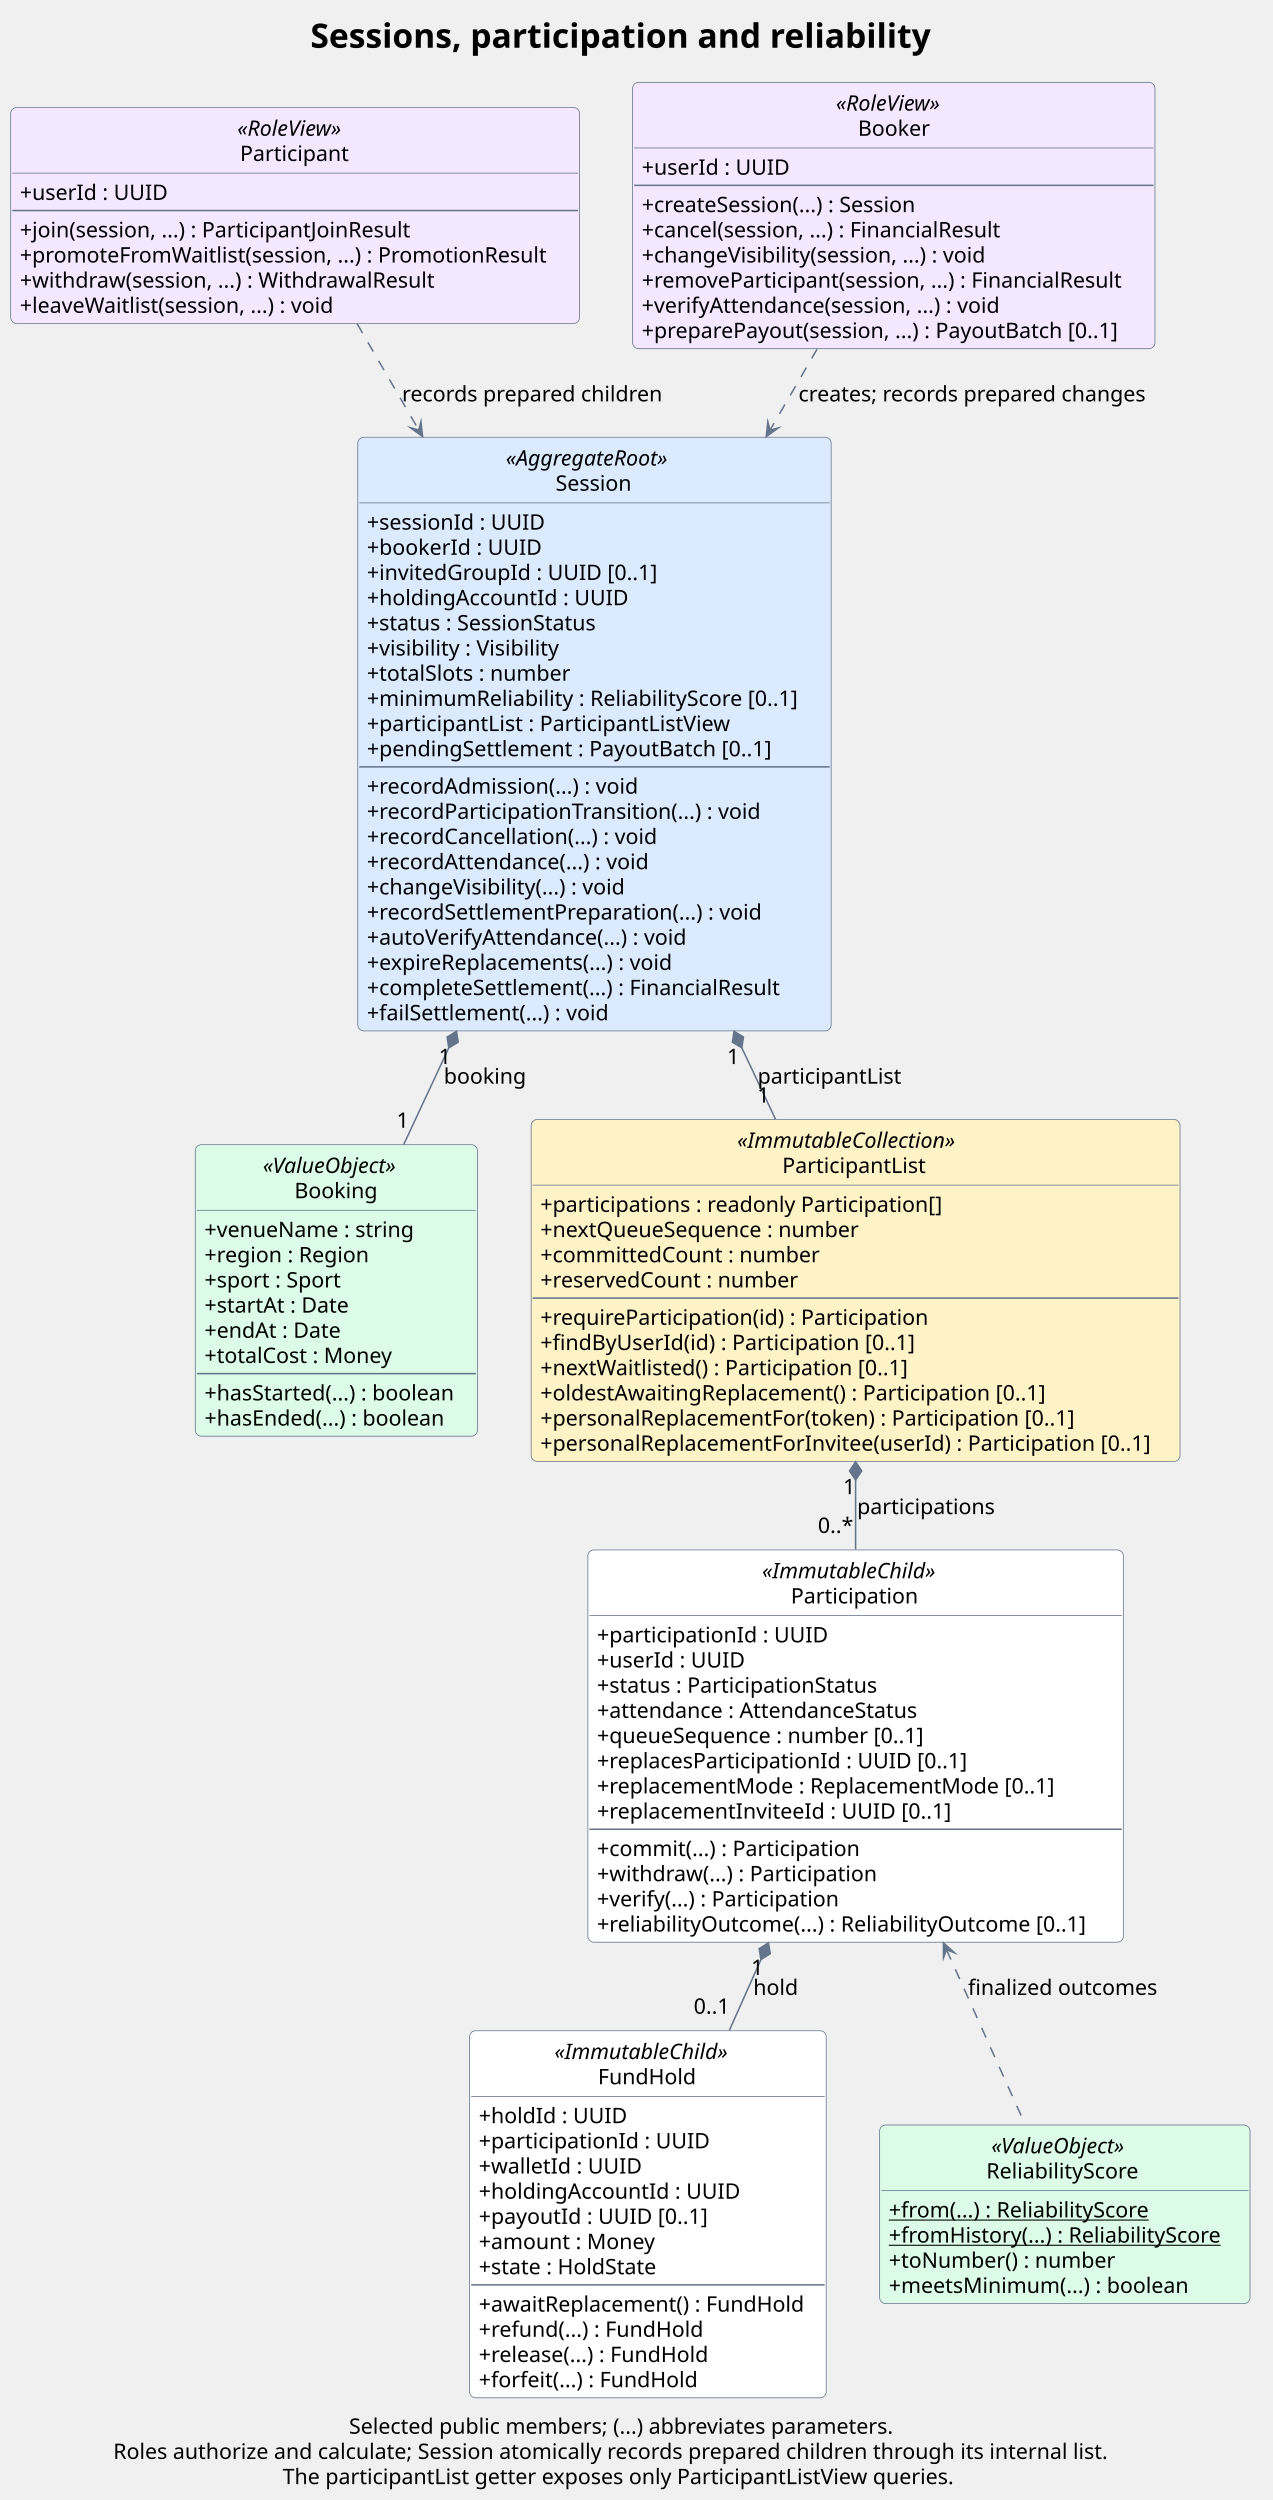
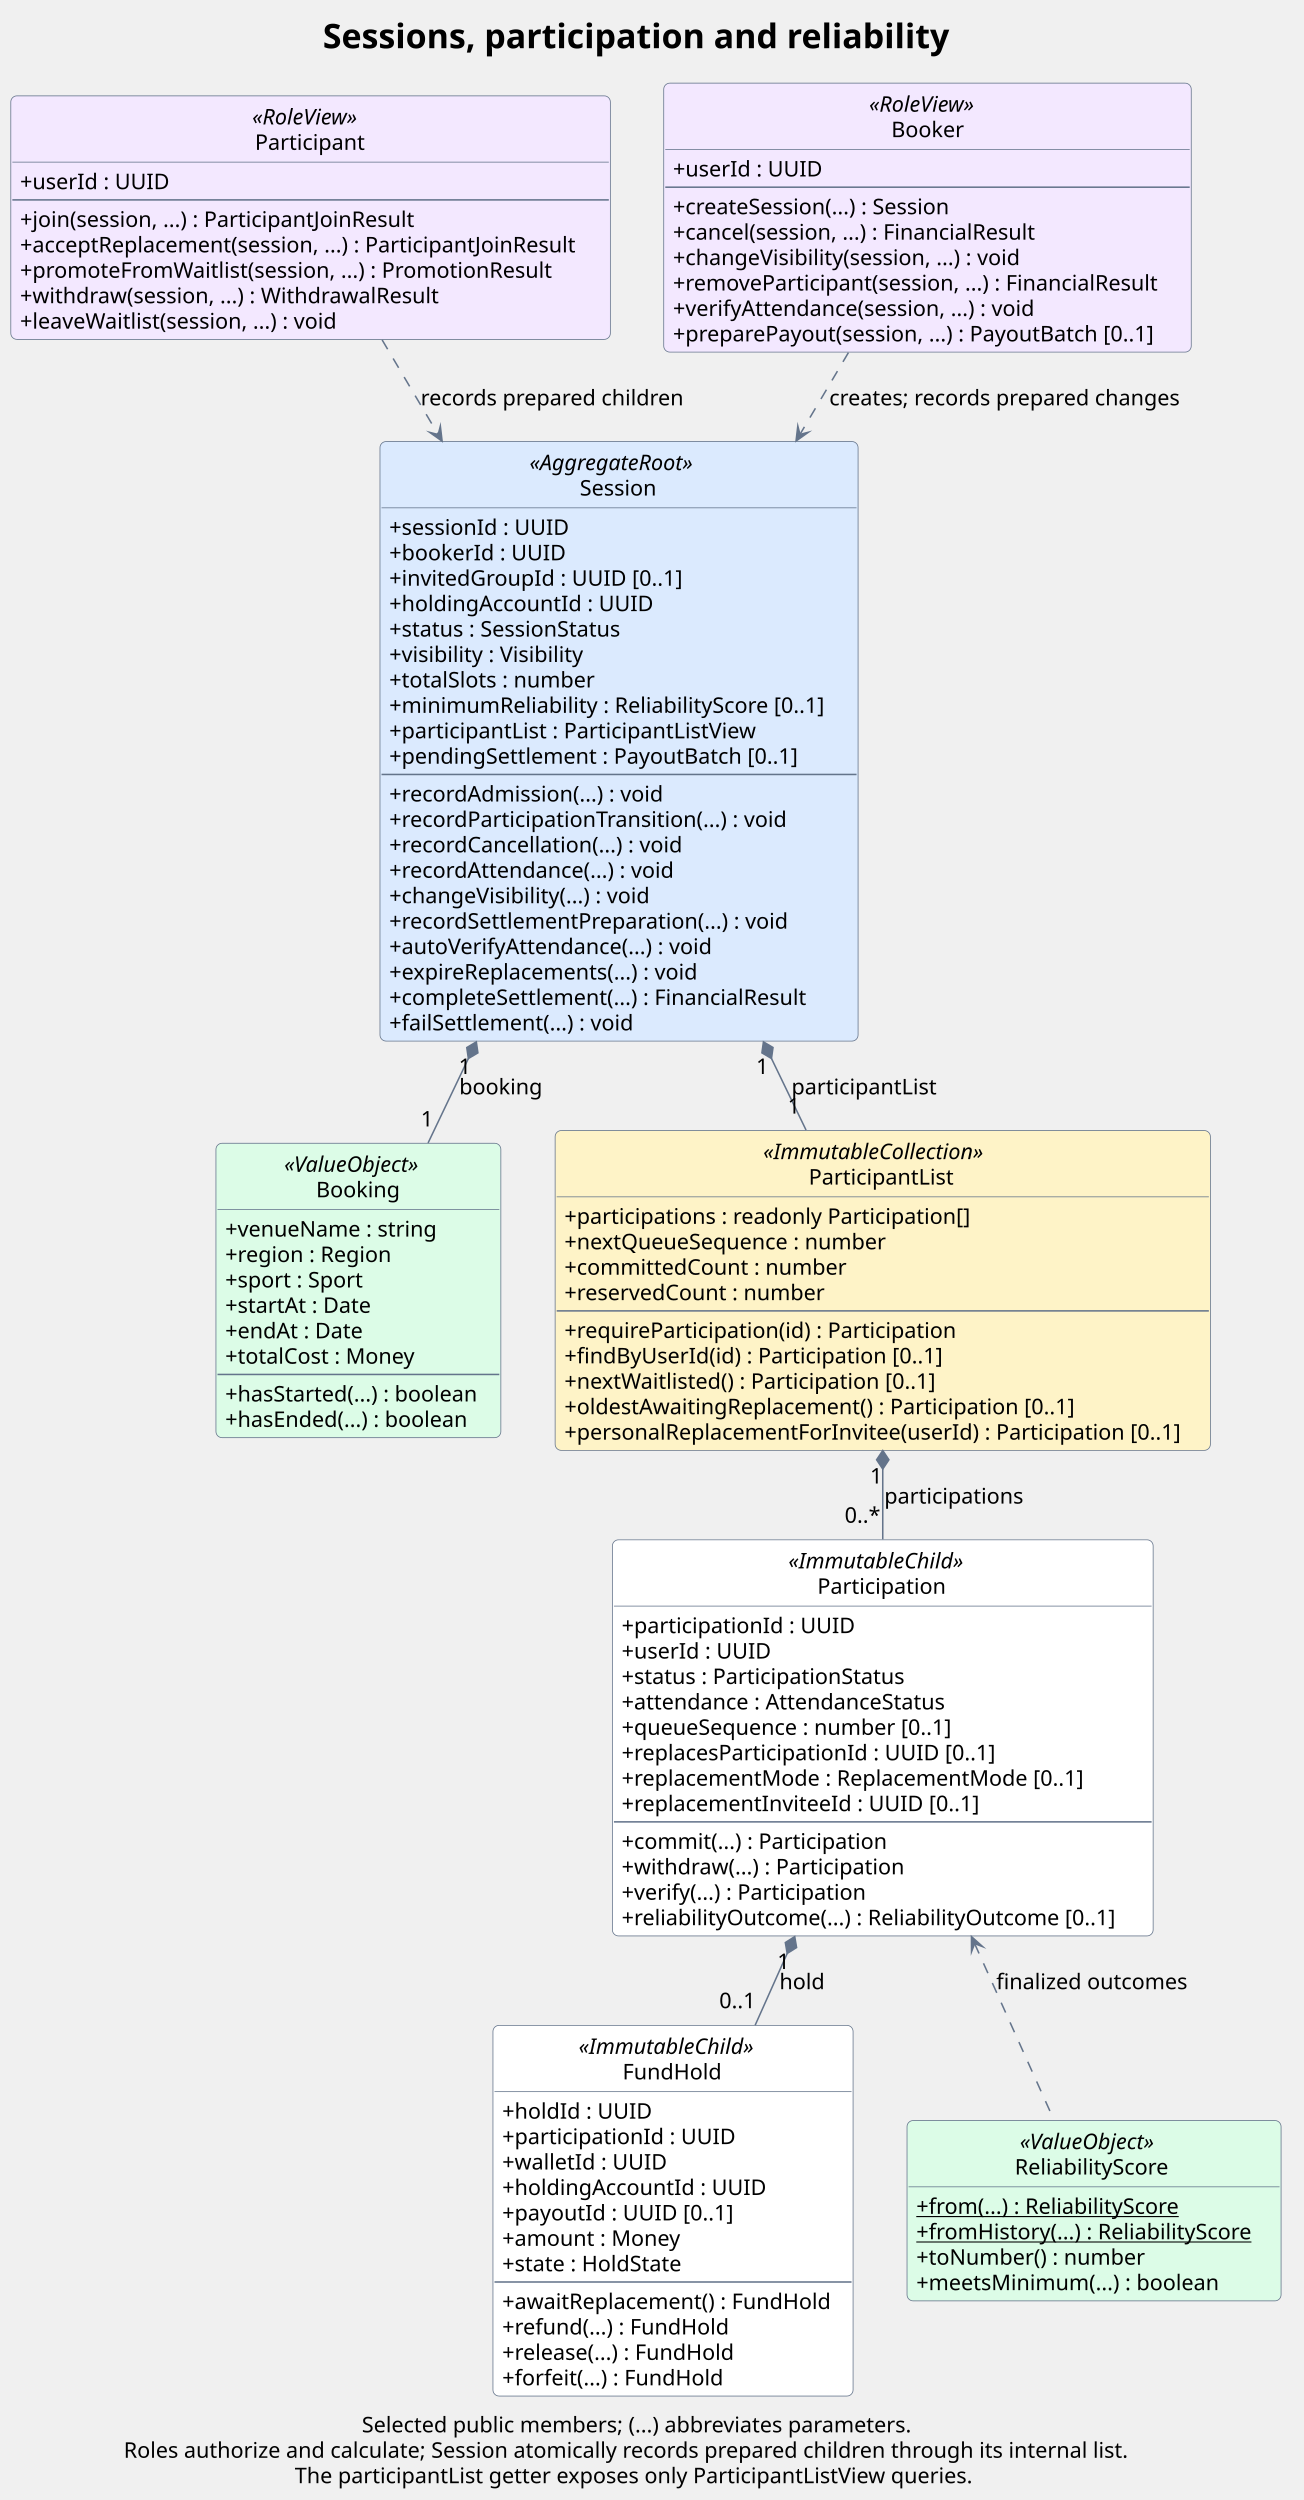
- <svg xmlns="http://www.w3.org/2000/svg" version="1.1" data-diagram-type="CLASS" style="width:833px;height:1637px;background:#FFFFFF;" width="833px" height="1637px" viewBox="0 0 833 1637" zoomAndPan="magnify" preserveAspectRatio="none" contentStyleType="text/css">
+ <svg xmlns="http://www.w3.org/2000/svg" version="1.1" data-diagram-type="CLASS" style="width:845px;height:1621px;background:#FFFFFF;" width="845px" height="1621px" viewBox="0 0 845 1621" zoomAndPan="magnify" preserveAspectRatio="none" contentStyleType="text/css">
  <defs />
  <g font-family="sans-serif" lengthAdjust="spacing">
    <g class="title" data-source-line="1">
-       <text x="203.244" y="31.27" fill="#000" font-size="22" textLength="420.02" font-weight="700">Sessions, participation and reliability</text>
+       <text x="209.314" y="31.27" fill="#000" font-size="22" textLength="420.02" font-weight="700">Sessions, participation and reliability</text>
    </g>
    <g class="entity" data-qualified-name="Session" id="ent0001" data-source-line="24">
-       <rect x="234.25" y="286.3" width="309.999" height="388.742" fill="#DBEAFE" style="stroke:#64748B;stroke-width:0.5;" rx="4" ry="4" />
-       <text x="331.199" y="304.835" fill="#000" font-size="14" textLength="116.102" font-style="italic">«AggregateRoot»</text>
-       <text x="363.775" y="321.324" fill="#000" font-size="14" textLength="50.948">Session</text>
-       <line x1="235.25" y1="329.277" x2="543.249" y2="329.277" style="stroke:#64748B;stroke-width:0.5;" />
-       <text x="240.25" y="346.812" fill="#000" font-size="14" textLength="121.728">+sessionId : UUID</text>
-       <text x="240.25" y="363.3" fill="#000" font-size="14" textLength="118.904">+bookerId : UUID</text>
-       <text x="240.25" y="379.788" fill="#000" font-size="14" textLength="199.104">+invitedGroupId : UUID [0..1]</text>
-       <text x="240.25" y="396.277" fill="#000" font-size="14" textLength="178.008">+holdingAccountId : UUID</text>
-       <text x="240.25" y="412.765" fill="#000" font-size="14" textLength="158.102">+status : SessionStatus</text>
-       <text x="240.25" y="429.253" fill="#000" font-size="14" textLength="138.284">+visibility : Visibility</text>
-       <text x="240.25" y="445.742" fill="#000" font-size="14" textLength="140.615">+totalSlots : number</text>
-       <text x="240.25" y="462.23" fill="#000" font-size="14" textLength="297.999">+minimumReliability : ReliabilityScore [0..1]</text>
-       <text x="240.25" y="478.718" fill="#000" font-size="14" textLength="249.382">+participantList : ParticipantListView</text>
-       <text x="240.25" y="495.206" fill="#000" font-size="14" textLength="274.736">+pendingSettlement : PayoutBatch [0..1]</text>
-       <line x1="235.25" y1="502.16" x2="543.249" y2="502.16" style="stroke:#64748B;stroke-width:1;" />
-       <text x="240.25" y="519.695" fill="#000" font-size="14" textLength="190.552">+recordAdmission(...) : void</text>
-       <text x="240.25" y="536.183" fill="#000" font-size="14" textLength="272.925">+recordParticipationTransition(...) : void</text>
-       <text x="240.25" y="552.671" fill="#000" font-size="14" textLength="202.829">+recordCancellation(...) : void</text>
-       <text x="240.25" y="569.16" fill="#000" font-size="14" textLength="196.178">+recordAttendance(...) : void</text>
-       <text x="240.25" y="585.648" fill="#000" font-size="14" textLength="182.212">+changeVisibility(...) : void</text>
-       <text x="240.25" y="602.136" fill="#000" font-size="14" textLength="269.65">+recordSettlementPreparation(...) : void</text>
-       <text x="240.25" y="618.624" fill="#000" font-size="14" textLength="221.785">+autoVerifyAttendance(...) : void</text>
-       <text x="240.25" y="635.113" fill="#000" font-size="14" textLength="212.434">+expireReplacements(...) : void</text>
-       <text x="240.25" y="651.601" fill="#000" font-size="14" textLength="283.22">+completeSettlement(...) : FinancialResult</text>
-       <text x="240.25" y="668.089" fill="#000" font-size="14" textLength="168.943">+failSettlement(...) : void</text>
+       <rect x="246.38" y="286.3" width="309.999" height="388.742" fill="#DBEAFE" style="stroke:#64748B;stroke-width:0.5;" rx="4" ry="4" />
+       <text x="343.329" y="304.835" fill="#000" font-size="14" textLength="116.102" font-style="italic">«AggregateRoot»</text>
+       <text x="375.905" y="321.324" fill="#000" font-size="14" textLength="50.948">Session</text>
+       <line x1="247.38" y1="329.277" x2="555.379" y2="329.277" style="stroke:#64748B;stroke-width:0.5;" />
+       <text x="252.38" y="346.812" fill="#000" font-size="14" textLength="121.728">+sessionId : UUID</text>
+       <text x="252.38" y="363.3" fill="#000" font-size="14" textLength="118.904">+bookerId : UUID</text>
+       <text x="252.38" y="379.788" fill="#000" font-size="14" textLength="199.104">+invitedGroupId : UUID [0..1]</text>
+       <text x="252.38" y="396.277" fill="#000" font-size="14" textLength="178.008">+holdingAccountId : UUID</text>
+       <text x="252.38" y="412.765" fill="#000" font-size="14" textLength="158.102">+status : SessionStatus</text>
+       <text x="252.38" y="429.253" fill="#000" font-size="14" textLength="138.284">+visibility : Visibility</text>
+       <text x="252.38" y="445.742" fill="#000" font-size="14" textLength="140.615">+totalSlots : number</text>
+       <text x="252.38" y="462.23" fill="#000" font-size="14" textLength="297.999">+minimumReliability : ReliabilityScore [0..1]</text>
+       <text x="252.38" y="478.718" fill="#000" font-size="14" textLength="249.382">+participantList : ParticipantListView</text>
+       <text x="252.38" y="495.206" fill="#000" font-size="14" textLength="274.736">+pendingSettlement : PayoutBatch [0..1]</text>
+       <line x1="247.38" y1="502.16" x2="555.379" y2="502.16" style="stroke:#64748B;stroke-width:1;" />
+       <text x="252.38" y="519.695" fill="#000" font-size="14" textLength="190.552">+recordAdmission(...) : void</text>
+       <text x="252.38" y="536.183" fill="#000" font-size="14" textLength="272.925">+recordParticipationTransition(...) : void</text>
+       <text x="252.38" y="552.671" fill="#000" font-size="14" textLength="202.829">+recordCancellation(...) : void</text>
+       <text x="252.38" y="569.16" fill="#000" font-size="14" textLength="196.178">+recordAttendance(...) : void</text>
+       <text x="252.38" y="585.648" fill="#000" font-size="14" textLength="182.212">+changeVisibility(...) : void</text>
+       <text x="252.38" y="602.136" fill="#000" font-size="14" textLength="269.65">+recordSettlementPreparation(...) : void</text>
+       <text x="252.38" y="618.624" fill="#000" font-size="14" textLength="221.785">+autoVerifyAttendance(...) : void</text>
+       <text x="252.38" y="635.113" fill="#000" font-size="14" textLength="212.434">+expireReplacements(...) : void</text>
+       <text x="252.38" y="651.601" fill="#000" font-size="14" textLength="283.22">+completeSettlement(...) : FinancialResult</text>
+       <text x="252.38" y="668.089" fill="#000" font-size="14" textLength="168.943">+failSettlement(...) : void</text>
    </g>
    <g class="entity" data-qualified-name="Participant" id="ent0002" data-source-line="48">
-       <rect x="7" y="70.4" width="372.493" height="141.418" fill="#F3E8FF" style="stroke:#64748B;stroke-width:0.5;" rx="4" ry="4" />
-       <text x="155.369" y="88.935" fill="#000" font-size="14" textLength="75.756" font-style="italic">«RoleView»</text>
-       <text x="157.163" y="105.424" fill="#000" font-size="14" textLength="72.167">Participant</text>
-       <line x1="8" y1="113.377" x2="378.493" y2="113.377" style="stroke:#64748B;stroke-width:0.5;" />
-       <text x="13" y="130.912" fill="#000" font-size="14" textLength="100.536">+userId : UUID</text>
-       <line x1="8" y1="137.865" x2="378.493" y2="137.865" style="stroke:#64748B;stroke-width:1;" />
-       <text x="13" y="155.4" fill="#000" font-size="14" textLength="271.428">+join(session, ...) : ParticipantJoinResult</text>
-       <text x="13" y="171.888" fill="#000" font-size="14" textLength="360.493">+promoteFromWaitlist(session, ...) : PromotionResult</text>
-       <text x="13" y="188.377" fill="#000" font-size="14" textLength="284.58">+withdraw(session, ...) : WithdrawalResult</text>
-       <text x="13" y="204.865" fill="#000" font-size="14" textLength="219.003">+leaveWaitlist(session, ...) : void</text>
+       <rect x="7" y="62.15" width="388.763" height="157.906" fill="#F3E8FF" style="stroke:#64748B;stroke-width:0.5;" rx="4" ry="4" />
+       <text x="163.503" y="80.685" fill="#000" font-size="14" textLength="75.756" font-style="italic">«RoleView»</text>
+       <text x="165.298" y="97.174" fill="#000" font-size="14" textLength="72.167">Participant</text>
+       <line x1="8" y1="105.127" x2="394.763" y2="105.127" style="stroke:#64748B;stroke-width:0.5;" />
+       <text x="13" y="122.662" fill="#000" font-size="14" textLength="100.536">+userId : UUID</text>
+       <line x1="8" y1="129.615" x2="394.763" y2="129.615" style="stroke:#64748B;stroke-width:1;" />
+       <text x="13" y="147.15" fill="#000" font-size="14" textLength="271.428">+join(session, ...) : ParticipantJoinResult</text>
+       <text x="13" y="163.638" fill="#000" font-size="14" textLength="376.763">+acceptReplacement(session, ...) : ParticipantJoinResult</text>
+       <text x="13" y="180.127" fill="#000" font-size="14" textLength="360.493">+promoteFromWaitlist(session, ...) : PromotionResult</text>
+       <text x="13" y="196.615" fill="#000" font-size="14" textLength="284.58">+withdraw(session, ...) : WithdrawalResult</text>
+       <text x="13" y="213.103" fill="#000" font-size="14" textLength="219.003">+leaveWaitlist(session, ...) : void</text>
    </g>
-     <g class="entity" data-qualified-name="Booker" id="ent0003" data-source-line="57">
-       <rect x="414.22" y="53.91" width="342.046" height="174.395" fill="#F3E8FF" style="stroke:#64748B;stroke-width:0.5;" rx="4" ry="4" />
-       <text x="547.365" y="72.445" fill="#000" font-size="14" textLength="75.756" font-style="italic">«RoleView»</text>
-       <text x="561.762" y="88.934" fill="#000" font-size="14" textLength="46.963">Booker</text>
-       <line x1="415.22" y1="96.887" x2="755.266" y2="96.887" style="stroke:#64748B;stroke-width:0.5;" />
-       <text x="420.22" y="114.422" fill="#000" font-size="14" textLength="100.536">+userId : UUID</text>
-       <line x1="415.22" y1="121.375" x2="755.266" y2="121.375" style="stroke:#64748B;stroke-width:1;" />
-       <text x="420.22" y="138.91" fill="#000" font-size="14" textLength="190.176">+createSession(...) : Session</text>
-       <text x="420.22" y="155.398" fill="#000" font-size="14" textLength="250.243">+cancel(session, ...) : FinancialResult</text>
-       <text x="420.22" y="171.887" fill="#000" font-size="14" textLength="241.616">+changeVisibility(session, ...) : void</text>
-       <text x="420.22" y="188.375" fill="#000" font-size="14" textLength="330.046">+removeParticipant(session, ...) : FinancialResult</text>
-       <text x="420.22" y="204.863" fill="#000" font-size="14" textLength="249.026">+verifyAttendance(session, ...) : void</text>
-       <text x="420.22" y="221.352" fill="#000" font-size="14" textLength="326.225">+preparePayout(session, ...) : PayoutBatch [0..1]</text>
+     <g class="entity" data-qualified-name="Booker" id="ent0003" data-source-line="58">
+       <rect x="430.36" y="53.91" width="342.046" height="174.395" fill="#F3E8FF" style="stroke:#64748B;stroke-width:0.5;" rx="4" ry="4" />
+       <text x="563.505" y="72.445" fill="#000" font-size="14" textLength="75.756" font-style="italic">«RoleView»</text>
+       <text x="577.902" y="88.934" fill="#000" font-size="14" textLength="46.963">Booker</text>
+       <line x1="431.36" y1="96.887" x2="771.406" y2="96.887" style="stroke:#64748B;stroke-width:0.5;" />
+       <text x="436.36" y="114.422" fill="#000" font-size="14" textLength="100.536">+userId : UUID</text>
+       <line x1="431.36" y1="121.375" x2="771.406" y2="121.375" style="stroke:#64748B;stroke-width:1;" />
+       <text x="436.36" y="138.91" fill="#000" font-size="14" textLength="190.176">+createSession(...) : Session</text>
+       <text x="436.36" y="155.398" fill="#000" font-size="14" textLength="250.243">+cancel(session, ...) : FinancialResult</text>
+       <text x="436.36" y="171.887" fill="#000" font-size="14" textLength="241.616">+changeVisibility(session, ...) : void</text>
+       <text x="436.36" y="188.375" fill="#000" font-size="14" textLength="330.046">+removeParticipant(session, ...) : FinancialResult</text>
+       <text x="436.36" y="204.863" fill="#000" font-size="14" textLength="249.026">+verifyAttendance(session, ...) : void</text>
+       <text x="436.36" y="221.352" fill="#000" font-size="14" textLength="326.225">+preparePayout(session, ...) : PayoutBatch [0..1]</text>
    </g>
-     <g class="entity" data-qualified-name="Booking" id="ent0004" data-source-line="68">
-       <rect x="127.88" y="749.54" width="184.73" height="190.883" fill="#DCFCE7" style="stroke:#64748B;stroke-width:0.5;" rx="4" ry="4" />
-       <text x="172.124" y="768.075" fill="#000" font-size="14" textLength="96.243" font-style="italic">«ValueObject»</text>
-       <text x="192.796" y="784.564" fill="#000" font-size="14" textLength="54.899">Booking</text>
-       <line x1="128.88" y1="792.517" x2="311.61" y2="792.517" style="stroke:#64748B;stroke-width:0.5;" />
-       <text x="133.88" y="810.052" fill="#000" font-size="14" textLength="143.151">+venueName : string</text>
-       <text x="133.88" y="826.54" fill="#000" font-size="14" textLength="114.728">+region : Region</text>
-       <text x="133.88" y="843.028" fill="#000" font-size="14" textLength="95.847">+sport : Sport</text>
-       <text x="133.88" y="859.517" fill="#000" font-size="14" textLength="101.637">+startAt : Date</text>
-       <text x="133.88" y="876.005" fill="#000" font-size="14" textLength="95.867">+endAt : Date</text>
-       <text x="133.88" y="892.493" fill="#000" font-size="14" textLength="130.389">+totalCost : Money</text>
-       <line x1="128.88" y1="899.446" x2="311.61" y2="899.446" style="stroke:#64748B;stroke-width:1;" />
-       <text x="133.88" y="916.982" fill="#000" font-size="14" textLength="172.73">+hasStarted(...) : boolean</text>
-       <text x="133.88" y="933.47" fill="#000" font-size="14" textLength="166.346">+hasEnded(...) : boolean</text>
+     <g class="entity" data-qualified-name="Booking" id="ent0004" data-source-line="69">
+       <rect x="140.02" y="741.29" width="184.73" height="190.883" fill="#DCFCE7" style="stroke:#64748B;stroke-width:0.5;" rx="4" ry="4" />
+       <text x="184.264" y="759.825" fill="#000" font-size="14" textLength="96.243" font-style="italic">«ValueObject»</text>
+       <text x="204.936" y="776.314" fill="#000" font-size="14" textLength="54.899">Booking</text>
+       <line x1="141.02" y1="784.267" x2="323.75" y2="784.267" style="stroke:#64748B;stroke-width:0.5;" />
+       <text x="146.02" y="801.802" fill="#000" font-size="14" textLength="143.151">+venueName : string</text>
+       <text x="146.02" y="818.29" fill="#000" font-size="14" textLength="114.728">+region : Region</text>
+       <text x="146.02" y="834.778" fill="#000" font-size="14" textLength="95.847">+sport : Sport</text>
+       <text x="146.02" y="851.267" fill="#000" font-size="14" textLength="101.637">+startAt : Date</text>
+       <text x="146.02" y="867.755" fill="#000" font-size="14" textLength="95.867">+endAt : Date</text>
+       <text x="146.02" y="884.243" fill="#000" font-size="14" textLength="130.389">+totalCost : Money</text>
+       <line x1="141.02" y1="891.196" x2="323.75" y2="891.196" style="stroke:#64748B;stroke-width:1;" />
+       <text x="146.02" y="908.732" fill="#000" font-size="14" textLength="172.73">+hasStarted(...) : boolean</text>
+       <text x="146.02" y="925.22" fill="#000" font-size="14" textLength="166.346">+hasEnded(...) : boolean</text>
    </g>
-     <g class="entity" data-qualified-name="ParticipantList" id="ent0005" data-source-line="80">
-       <rect x="347.81" y="733.05" width="424.87" height="223.859" fill="#FEF3C7" style="stroke:#64748B;stroke-width:0.5;" rx="4" ry="4" />
-       <text x="482.705" y="751.585" fill="#000" font-size="14" textLength="155.08" font-style="italic">«ImmutableCollection»</text>
-       <text x="512.219" y="768.074" fill="#000" font-size="14" textLength="96.052">ParticipantList</text>
-       <line x1="348.81" y1="776.027" x2="771.68" y2="776.027" style="stroke:#64748B;stroke-width:0.5;" />
-       <text x="353.81" y="793.562" fill="#000" font-size="14" textLength="274.511">+participations : readonly Participation[]</text>
-       <text x="353.81" y="810.05" fill="#000" font-size="14" textLength="215.667">+nextQueueSequence : number</text>
-       <text x="353.81" y="826.538" fill="#000" font-size="14" textLength="191.146">+committedCount : number</text>
-       <text x="353.81" y="843.027" fill="#000" font-size="14" textLength="176.155">+reservedCount : number</text>
-       <line x1="348.81" y1="849.98" x2="771.68" y2="849.98" style="stroke:#64748B;stroke-width:1;" />
-       <text x="353.81" y="867.515" fill="#000" font-size="14" textLength="264.612">+requireParticipation(id) : Participation</text>
-       <text x="353.81" y="884.003" fill="#000" font-size="14" textLength="256.566">+findByUserId(id) : Participation [0..1]</text>
-       <text x="353.81" y="900.492" fill="#000" font-size="14" textLength="254.816">+nextWaitlisted() : Participation [0..1]</text>
-       <text x="353.81" y="916.98" fill="#000" font-size="14" textLength="346.001">+oldestAwaitingReplacement() : Participation [0..1]</text>
-       <text x="353.81" y="933.468" fill="#000" font-size="14" textLength="364.328">+personalReplacementFor(token) : Participation [0..1]</text>
-       <text x="353.81" y="949.956" fill="#000" font-size="14" textLength="412.87">+personalReplacementForInvitee(userId) : Participation [0..1]</text>
+     <g class="entity" data-qualified-name="ParticipantList" id="ent0005" data-source-line="81">
+       <rect x="359.95" y="733.05" width="424.87" height="207.371" fill="#FEF3C7" style="stroke:#64748B;stroke-width:0.5;" rx="4" ry="4" />
+       <text x="494.845" y="751.585" fill="#000" font-size="14" textLength="155.08" font-style="italic">«ImmutableCollection»</text>
+       <text x="524.359" y="768.074" fill="#000" font-size="14" textLength="96.052">ParticipantList</text>
+       <line x1="360.95" y1="776.027" x2="783.82" y2="776.027" style="stroke:#64748B;stroke-width:0.5;" />
+       <text x="365.95" y="793.562" fill="#000" font-size="14" textLength="274.511">+participations : readonly Participation[]</text>
+       <text x="365.95" y="810.05" fill="#000" font-size="14" textLength="215.667">+nextQueueSequence : number</text>
+       <text x="365.95" y="826.538" fill="#000" font-size="14" textLength="191.146">+committedCount : number</text>
+       <text x="365.95" y="843.027" fill="#000" font-size="14" textLength="176.155">+reservedCount : number</text>
+       <line x1="360.95" y1="849.98" x2="783.82" y2="849.98" style="stroke:#64748B;stroke-width:1;" />
+       <text x="365.95" y="867.515" fill="#000" font-size="14" textLength="264.612">+requireParticipation(id) : Participation</text>
+       <text x="365.95" y="884.003" fill="#000" font-size="14" textLength="256.566">+findByUserId(id) : Participation [0..1]</text>
+       <text x="365.95" y="900.492" fill="#000" font-size="14" textLength="254.816">+nextWaitlisted() : Participation [0..1]</text>
+       <text x="365.95" y="916.98" fill="#000" font-size="14" textLength="346.001">+oldestAwaitingReplacement() : Participation [0..1]</text>
+       <text x="365.95" y="933.468" fill="#000" font-size="14" textLength="412.87">+personalReplacementForInvitee(userId) : Participation [0..1]</text>
    </g>
    <g class="entity" data-qualified-name="Participation" id="ent0006" data-source-line="94">
-       <rect x="384.93" y="1014.91" width="350.632" height="256.836" fill="#FFF" style="stroke:#64748B;stroke-width:0.5;" rx="4" ry="4" />
-       <text x="499.027" y="1033.445" fill="#000" font-size="14" textLength="122.438" font-style="italic">«ImmutableChild»</text>
-       <text x="517.839" y="1049.934" fill="#000" font-size="14" textLength="84.813">Participation</text>
-       <line x1="385.93" y1="1057.887" x2="734.562" y2="1057.887" style="stroke:#64748B;stroke-width:0.5;" />
-       <text x="390.93" y="1075.422" fill="#000" font-size="14" textLength="157.069">+participationId : UUID</text>
-       <text x="390.93" y="1091.91" fill="#000" font-size="14" textLength="100.536">+userId : UUID</text>
-       <text x="390.93" y="1108.398" fill="#000" font-size="14" textLength="191.967">+status : ParticipationStatus</text>
-       <text x="390.93" y="1124.887" fill="#000" font-size="14" textLength="217.704">+attendance : AttendanceStatus</text>
-       <text x="390.93" y="1141.375" fill="#000" font-size="14" textLength="223.392">+queueSequence : number [0..1]</text>
-       <text x="390.93" y="1157.863" fill="#000" font-size="14" textLength="252.321">+replacesParticipationId : UUID [0..1]</text>
-       <text x="390.93" y="1174.352" fill="#000" font-size="14" textLength="309.948">+replacementMode : ReplacementMode [0..1]</text>
-       <text x="390.93" y="1190.84" fill="#000" font-size="14" textLength="240.017">+replacementInviteeId : UUID [0..1]</text>
-       <line x1="385.93" y1="1197.793" x2="734.562" y2="1197.793" style="stroke:#64748B;stroke-width:1;" />
-       <text x="390.93" y="1215.328" fill="#000" font-size="14" textLength="182.82">+commit(...) : Participation</text>
-       <text x="390.93" y="1231.816" fill="#000" font-size="14" textLength="193.443">+withdraw(...) : Participation</text>
-       <text x="390.93" y="1248.305" fill="#000" font-size="14" textLength="168.909">+verify(...) : Participation</text>
-       <text x="390.93" y="1264.793" fill="#000" font-size="14" textLength="338.632">+reliabilityOutcome(...) : ReliabilityOutcome [0..1]</text>
+       <rect x="397.07" y="998.42" width="350.632" height="256.836" fill="#FFF" style="stroke:#64748B;stroke-width:0.5;" rx="4" ry="4" />
+       <text x="511.167" y="1016.955" fill="#000" font-size="14" textLength="122.438" font-style="italic">«ImmutableChild»</text>
+       <text x="529.979" y="1033.444" fill="#000" font-size="14" textLength="84.813">Participation</text>
+       <line x1="398.07" y1="1041.397" x2="746.702" y2="1041.397" style="stroke:#64748B;stroke-width:0.5;" />
+       <text x="403.07" y="1058.932" fill="#000" font-size="14" textLength="157.069">+participationId : UUID</text>
+       <text x="403.07" y="1075.42" fill="#000" font-size="14" textLength="100.536">+userId : UUID</text>
+       <text x="403.07" y="1091.908" fill="#000" font-size="14" textLength="191.967">+status : ParticipationStatus</text>
+       <text x="403.07" y="1108.397" fill="#000" font-size="14" textLength="217.704">+attendance : AttendanceStatus</text>
+       <text x="403.07" y="1124.885" fill="#000" font-size="14" textLength="223.392">+queueSequence : number [0..1]</text>
+       <text x="403.07" y="1141.373" fill="#000" font-size="14" textLength="252.321">+replacesParticipationId : UUID [0..1]</text>
+       <text x="403.07" y="1157.862" fill="#000" font-size="14" textLength="309.948">+replacementMode : ReplacementMode [0..1]</text>
+       <text x="403.07" y="1174.35" fill="#000" font-size="14" textLength="240.017">+replacementInviteeId : UUID [0..1]</text>
+       <line x1="398.07" y1="1181.303" x2="746.702" y2="1181.303" style="stroke:#64748B;stroke-width:1;" />
+       <text x="403.07" y="1198.838" fill="#000" font-size="14" textLength="182.82">+commit(...) : Participation</text>
+       <text x="403.07" y="1215.326" fill="#000" font-size="14" textLength="193.443">+withdraw(...) : Participation</text>
+       <text x="403.07" y="1231.815" fill="#000" font-size="14" textLength="168.909">+verify(...) : Participation</text>
+       <text x="403.07" y="1248.303" fill="#000" font-size="14" textLength="338.632">+reliabilityOutcome(...) : ReliabilityOutcome [0..1]</text>
    </g>
    <g class="entity" data-qualified-name="FundHold" id="ent0007" data-source-line="110">
-       <rect x="307.49" y="1329.74" width="233.505" height="240.348" fill="#FFF" style="stroke:#64748B;stroke-width:0.5;" rx="4" ry="4" />
-       <text x="363.023" y="1348.275" fill="#000" font-size="14" textLength="122.438" font-style="italic">«ImmutableChild»</text>
-       <text x="391.522" y="1364.764" fill="#000" font-size="14" textLength="65.44">FundHold</text>
-       <line x1="308.49" y1="1372.717" x2="539.995" y2="1372.717" style="stroke:#64748B;stroke-width:0.5;" />
-       <text x="313.49" y="1390.252" fill="#000" font-size="14" textLength="101.329">+holdId : UUID</text>
-       <text x="313.49" y="1406.74" fill="#000" font-size="14" textLength="157.069">+participationId : UUID</text>
-       <text x="313.49" y="1423.228" fill="#000" font-size="14" textLength="110.831">+walletId : UUID</text>
-       <text x="313.49" y="1439.717" fill="#000" font-size="14" textLength="178.008">+holdingAccountId : UUID</text>
-       <text x="313.49" y="1456.205" fill="#000" font-size="14" textLength="157.664">+payoutId : UUID [0..1]</text>
-       <text x="313.49" y="1472.693" fill="#000" font-size="14" textLength="120.894">+amount : Money</text>
-       <text x="313.49" y="1489.182" fill="#000" font-size="14" textLength="122.849">+state : HoldState</text>
-       <line x1="308.49" y1="1496.135" x2="539.995" y2="1496.135" style="stroke:#64748B;stroke-width:1;" />
-       <text x="313.49" y="1513.67" fill="#000" font-size="14" textLength="221.505">+awaitReplacement() : FundHold</text>
-       <text x="313.49" y="1530.158" fill="#000" font-size="14" textLength="157.117">+refund(...) : FundHold</text>
-       <text x="313.49" y="1546.646" fill="#000" font-size="14" textLength="160.296">+release(...) : FundHold</text>
-       <text x="313.49" y="1563.135" fill="#000" font-size="14" textLength="153.959">+forfeit(...) : FundHold</text>
+       <rect x="319.63" y="1313.25" width="233.505" height="240.348" fill="#FFF" style="stroke:#64748B;stroke-width:0.5;" rx="4" ry="4" />
+       <text x="375.163" y="1331.785" fill="#000" font-size="14" textLength="122.438" font-style="italic">«ImmutableChild»</text>
+       <text x="403.662" y="1348.274" fill="#000" font-size="14" textLength="65.44">FundHold</text>
+       <line x1="320.63" y1="1356.227" x2="552.135" y2="1356.227" style="stroke:#64748B;stroke-width:0.5;" />
+       <text x="325.63" y="1373.762" fill="#000" font-size="14" textLength="101.329">+holdId : UUID</text>
+       <text x="325.63" y="1390.25" fill="#000" font-size="14" textLength="157.069">+participationId : UUID</text>
+       <text x="325.63" y="1406.738" fill="#000" font-size="14" textLength="110.831">+walletId : UUID</text>
+       <text x="325.63" y="1423.227" fill="#000" font-size="14" textLength="178.008">+holdingAccountId : UUID</text>
+       <text x="325.63" y="1439.715" fill="#000" font-size="14" textLength="157.664">+payoutId : UUID [0..1]</text>
+       <text x="325.63" y="1456.203" fill="#000" font-size="14" textLength="120.894">+amount : Money</text>
+       <text x="325.63" y="1472.692" fill="#000" font-size="14" textLength="122.849">+state : HoldState</text>
+       <line x1="320.63" y1="1479.645" x2="552.135" y2="1479.645" style="stroke:#64748B;stroke-width:1;" />
+       <text x="325.63" y="1497.18" fill="#000" font-size="14" textLength="221.505">+awaitReplacement() : FundHold</text>
+       <text x="325.63" y="1513.668" fill="#000" font-size="14" textLength="157.117">+refund(...) : FundHold</text>
+       <text x="325.63" y="1530.156" fill="#000" font-size="14" textLength="160.296">+release(...) : FundHold</text>
+       <text x="325.63" y="1546.645" fill="#000" font-size="14" textLength="153.959">+forfeit(...) : FundHold</text>
    </g>
    <g class="entity" data-qualified-name="ReliabilityScore" id="ent0008" data-source-line="125">
-       <rect x="575.98" y="1391.45" width="242.528" height="116.93" fill="#DCFCE7" style="stroke:#64748B;stroke-width:0.5;" rx="4" ry="4" />
-       <text x="649.123" y="1409.985" fill="#000" font-size="14" textLength="96.243" font-style="italic">«ValueObject»</text>
-       <text x="645.834" y="1426.474" fill="#000" font-size="14" textLength="102.819">ReliabilityScore</text>
-       <line x1="576.98" y1="1434.427" x2="817.508" y2="1434.427" style="stroke:#64748B;stroke-width:0.5;" />
-       <text x="581.98" y="1451.962" fill="#000" font-size="14" textLength="182.178" text-decoration="underline">+from(...) : ReliabilityScore</text>
-       <text x="581.98" y="1468.45" fill="#000" font-size="14" textLength="230.528" text-decoration="underline">+fromHistory(...) : ReliabilityScore</text>
-       <text x="581.98" y="1484.938" fill="#000" font-size="14" textLength="154.588">+toNumber() : number</text>
-       <text x="581.98" y="1501.427" fill="#000" font-size="14" textLength="205.803">+meetsMinimum(...) : boolean</text>
+       <rect x="588.12" y="1374.96" width="242.528" height="116.93" fill="#DCFCE7" style="stroke:#64748B;stroke-width:0.5;" rx="4" ry="4" />
+       <text x="661.263" y="1393.495" fill="#000" font-size="14" textLength="96.243" font-style="italic">«ValueObject»</text>
+       <text x="657.974" y="1409.984" fill="#000" font-size="14" textLength="102.819">ReliabilityScore</text>
+       <line x1="589.12" y1="1417.937" x2="829.648" y2="1417.937" style="stroke:#64748B;stroke-width:0.5;" />
+       <text x="594.12" y="1435.472" fill="#000" font-size="14" textLength="182.178" text-decoration="underline">+from(...) : ReliabilityScore</text>
+       <text x="594.12" y="1451.96" fill="#000" font-size="14" textLength="230.528" text-decoration="underline">+fromHistory(...) : ReliabilityScore</text>
+       <text x="594.12" y="1468.448" fill="#000" font-size="14" textLength="154.588">+toNumber() : number</text>
+       <text x="594.12" y="1484.937" fill="#000" font-size="14" textLength="205.803">+meetsMinimum(...) : boolean</text>
    </g>
    <g class="link" data-entity-1="ent0001" data-entity-2="ent0004" id="lnk9" data-source-line="132" data-link-type="composition">
-       <path d="M293.857,686.165 C281.837,711.935 275.05,726.49 264.32,749.49" style="stroke:#64748B;stroke-width:1;" fill="none" id="Session-backto-Booking" codeLine="132" />
-       <polygon points="298.93,675.29,292.769,679.037,293.857,686.165,300.019,682.419,298.93,675.29" fill="#64748B" style="stroke:#64748B;stroke-width:1;stroke-linejoin:miter;stroke-miterlimit:10;" />
-       <text x="290.61" y="709.585" fill="#000" font-size="14" textLength="55.658">booking</text>
-       <text x="287.262" y="696.75" fill="#000" font-size="14">1</text>
-       <text x="259.674" y="738.475" fill="#000" font-size="14">1</text>
+       <path d="M303.677,686.368 C292.817,709.098 287.32,720.64 277.55,741.11" style="stroke:#64748B;stroke-width:1;" fill="none" id="Session-backto-Booking" codeLine="132" />
+       <polygon points="308.85,675.54,302.654,679.23,303.677,686.368,309.873,682.678,308.85,675.54" fill="#64748B" style="stroke:#64748B;stroke-width:1;stroke-linejoin:miter;stroke-miterlimit:10;" />
+       <text x="297.77" y="709.585" fill="#000" font-size="14" textLength="55.658">booking</text>
+       <text x="297.396" y="696.375" fill="#000" font-size="14">1</text>
+       <text x="272.864" y="730.407" fill="#000" font-size="14">1</text>
    </g>
    <g class="link" data-entity-1="ent0002" data-entity-2="ent0001" id="lnk10" data-source-line="133" data-link-type="dependency">
-       <path d="M233.86,212.05 C246.64,234.07 258.919,255.226 274.199,281.536" style="stroke:#64748B;stroke-width:1;stroke-dasharray:7,7;" fill="none" id="Participant-to-Session" codeLine="133" />
-       <polygon points="276.71,285.86,275.649,276.069,274.199,281.536,268.731,280.086,276.71,285.86" fill="#64748B" style="stroke:#64748B;stroke-width:1;stroke-linejoin:miter;stroke-miterlimit:10;" />
-       <text x="263.24" y="262.835" fill="#000" font-size="14" textLength="176.039">records prepared children</text>
+       <path d="M247.77,220.4 C259.65,240.46 270.421,258.639 284.121,281.759" style="stroke:#64748B;stroke-width:1;stroke-dasharray:7,7;" fill="none" id="Participant-to-Session" codeLine="133" />
+       <polygon points="286.67,286.06,285.523,276.278,284.121,281.759,278.641,280.357,286.67,286.06" fill="#64748B" style="stroke:#64748B;stroke-width:1;stroke-linejoin:miter;stroke-miterlimit:10;" />
+       <text x="272.78" y="262.835" fill="#000" font-size="14" textLength="176.039">records prepared children</text>
    </g>
    <g class="link" data-entity-1="ent0003" data-entity-2="ent0001" id="lnk11" data-source-line="134" data-link-type="dependency">
-       <path d="M535.03,228.6 C524.65,246.48 515.83,261.656 504.23,281.636" style="stroke:#64748B;stroke-width:1;stroke-dasharray:7,7;" fill="none" id="Booker-to-Session" codeLine="134" />
-       <polygon points="501.72,285.96,509.698,280.185,504.23,281.636,502.78,276.168,501.72,285.96" fill="#64748B" style="stroke:#64748B;stroke-width:1;stroke-linejoin:miter;stroke-miterlimit:10;" />
-       <text x="522.85" y="262.835" fill="#000" font-size="14" textLength="234.466">creates; records prepared changes</text>
+       <path d="M550.14,228.6 C539.55,246.47 530.539,261.679 518.699,281.659" style="stroke:#64748B;stroke-width:1;stroke-dasharray:7,7;" fill="none" id="Booker-to-Session" codeLine="134" />
+       <polygon points="516.15,285.96,524.179,280.257,518.699,281.659,517.297,276.178,516.15,285.96" fill="#64748B" style="stroke:#64748B;stroke-width:1;stroke-linejoin:miter;stroke-miterlimit:10;" />
+       <text x="537.69" y="262.835" fill="#000" font-size="14" textLength="234.466">creates; records prepared changes</text>
    </g>
    <g class="link" data-entity-1="ent0001" data-entity-2="ent0005" id="lnk12" data-source-line="135" data-link-type="composition">
-       <path d="M485.751,686.143 C495.051,705.853 499.14,714.5 507.81,732.88" style="stroke:#64748B;stroke-width:1;" fill="none" id="Session-backto-ParticipantList" codeLine="135" />
-       <polygon points="480.63,675.29,479.573,682.423,485.751,686.143,486.808,679.01,480.63,675.29" fill="#64748B" style="stroke:#64748B;stroke-width:1;stroke-linejoin:miter;stroke-miterlimit:10;" />
-       <text x="496.09" y="709.585" fill="#000" font-size="14" textLength="97.125">participantList</text>
-       <text x="476.06" y="696.75" fill="#000" font-size="14">1</text>
-       <text x="495.872" y="721.988" fill="#000" font-size="14">1</text>
+       <path d="M500.229,686.346 C509.729,706.016 513.88,714.6 522.64,732.73" style="stroke:#64748B;stroke-width:1;" fill="none" id="Session-backto-ParticipantList" codeLine="135" />
+       <polygon points="495.01,675.54,494.018,682.683,500.229,686.346,501.221,679.203,495.01,675.54" fill="#64748B" style="stroke:#64748B;stroke-width:1;stroke-linejoin:miter;stroke-miterlimit:10;" />
+       <text x="513.19" y="709.585" fill="#000" font-size="14" textLength="97.125">participantList</text>
+       <text x="490.246" y="696.375" fill="#000" font-size="14">1</text>
+       <text x="510.724" y="722.058" fill="#000" font-size="14">1</text>
    </g>
    <g class="link" data-entity-1="ent0005" data-entity-2="ent0006" id="lnk13" data-source-line="136" data-link-type="composition">
-       <path d="M560.25,969.17 C560.25,987.89 560.25,995.46 560.25,1014.56" style="stroke:#64748B;stroke-width:1;" fill="none" id="ParticipantList-backto-Participation" codeLine="136" />
-       <polygon points="560.25,957.17,556.25,963.17,560.25,969.17,564.25,963.17,560.25,957.17" fill="#64748B" style="stroke:#64748B;stroke-width:1;stroke-linejoin:miter;stroke-miterlimit:10;" />
-       <text x="561.25" y="991.445" fill="#000" font-size="14" textLength="93.023">participations</text>
-       <text x="552.021" y="978.421" fill="#000" font-size="14">1</text>
-       <text x="535.533" y="1003.776" fill="#000" font-size="14" textLength="24.459">0..*</text>
+       <path d="M572.38,952.52 C572.38,971.19 572.38,978.86 572.38,998.14" style="stroke:#64748B;stroke-width:1;" fill="none" id="ParticipantList-backto-Participation" codeLine="136" />
+       <polygon points="572.38,940.52,568.38,946.52,572.38,952.52,576.38,946.52,572.38,940.52" fill="#64748B" style="stroke:#64748B;stroke-width:1;stroke-linejoin:miter;stroke-miterlimit:10;" />
+       <text x="573.38" y="974.955" fill="#000" font-size="14" textLength="93.023">participations</text>
+       <text x="564.128" y="961.932" fill="#000" font-size="14">1</text>
+       <text x="547.662" y="987.36" fill="#000" font-size="14" textLength="24.459">0..*</text>
    </g>
    <g class="link" data-entity-1="ent0006" data-entity-2="ent0007" id="lnk14" data-source-line="137" data-link-type="composition">
-       <path d="M498.27,1283.129 C489.77,1302.179 485.92,1310.79 477.5,1329.66" style="stroke:#64748B;stroke-width:1;" fill="none" id="Participation-backto-FundHold" codeLine="137" />
-       <polygon points="503.16,1272.17,497.062,1276.02,498.27,1283.129,504.368,1279.279,503.16,1272.17" fill="#64748B" style="stroke:#64748B;stroke-width:1;stroke-linejoin:miter;stroke-miterlimit:10;" />
-       <text x="493.25" y="1306.275" fill="#000" font-size="14" textLength="30.146">hold</text>
-       <text x="491.843" y="1293.202" fill="#000" font-size="14">1</text>
-       <text x="454.224" y="1318.595" fill="#000" font-size="14" textLength="26.564">0..1</text>
+       <path d="M510.406,1266.637 C501.896,1285.687 498.05,1294.3 489.63,1313.17" style="stroke:#64748B;stroke-width:1;" fill="none" id="Participation-backto-FundHold" codeLine="137" />
+       <polygon points="515.3,1255.68,509.201,1259.527,510.406,1266.637,516.505,1262.79,515.3,1255.68" fill="#64748B" style="stroke:#64748B;stroke-width:1;stroke-linejoin:miter;stroke-miterlimit:10;" />
+       <text x="505.38" y="1289.785" fill="#000" font-size="14" textLength="30.146">hold</text>
+       <text x="503.983" y="1276.712" fill="#000" font-size="14">1</text>
+       <text x="466.353" y="1302.105" fill="#000" font-size="14" textLength="26.564">0..1</text>
    </g>
    <g class="link" data-entity-1="ent0006" data-entity-2="ent0008" id="lnk16" data-source-line="138" data-link-type="dependency">
-       <path d="M619.801,1276.73 C638.401,1318.09 656.06,1357.35 671.2,1391.01" style="stroke:#64748B;stroke-width:1;stroke-dasharray:7,7;" fill="none" id="Participation-backto-ReliabilityScore" codeLine="138" />
-       <polygon points="617.75,1272.17,617.793,1282.019,619.801,1276.73,625.089,1278.738,617.75,1272.17" fill="#64748B" style="stroke:#64748B;stroke-width:1;stroke-linejoin:miter;stroke-miterlimit:10;" />
-       <text x="633.85" y="1306.275" fill="#000" font-size="14" textLength="129.076">finalized outcomes</text>
+       <path d="M631.941,1260.24 C650.541,1301.6 668.2,1340.86 683.34,1374.52" style="stroke:#64748B;stroke-width:1;stroke-dasharray:7,7;" fill="none" id="Participation-backto-ReliabilityScore" codeLine="138" />
+       <polygon points="629.89,1255.68,629.933,1265.529,631.941,1260.24,637.229,1262.248,629.89,1255.68" fill="#64748B" style="stroke:#64748B;stroke-width:1;stroke-linejoin:miter;stroke-miterlimit:10;" />
+       <text x="645.99" y="1289.785" fill="#000" font-size="14" textLength="129.076">finalized outcomes</text>
    </g>
    <g class="caption" data-source-line="142">
-       <text x="228.527" y="1593.623" fill="#000" font-size="14" textLength="369.455">Selected public members; (...) abbreviates parameters.</text>
-       <text x="74.161" y="1610.111" fill="#000" font-size="14" textLength="678.187">Roles authorize and calculate; Session atomically records prepared children through its internal list.</text>
-       <text x="185.067" y="1626.6" fill="#000" font-size="14" textLength="456.374">The participantList getter exposes only ParticipantListView queries.</text>
+       <text x="234.597" y="1577.133" fill="#000" font-size="14" textLength="369.455">Selected public members; (...) abbreviates parameters.</text>
+       <text x="80.231" y="1593.621" fill="#000" font-size="14" textLength="678.187">Roles authorize and calculate; Session atomically records prepared children through its internal list.</text>
+       <text x="191.137" y="1610.11" fill="#000" font-size="14" textLength="456.374">The participantList getter exposes only ParticipantListView queries.</text>
    </g>
  </g>
</svg>
